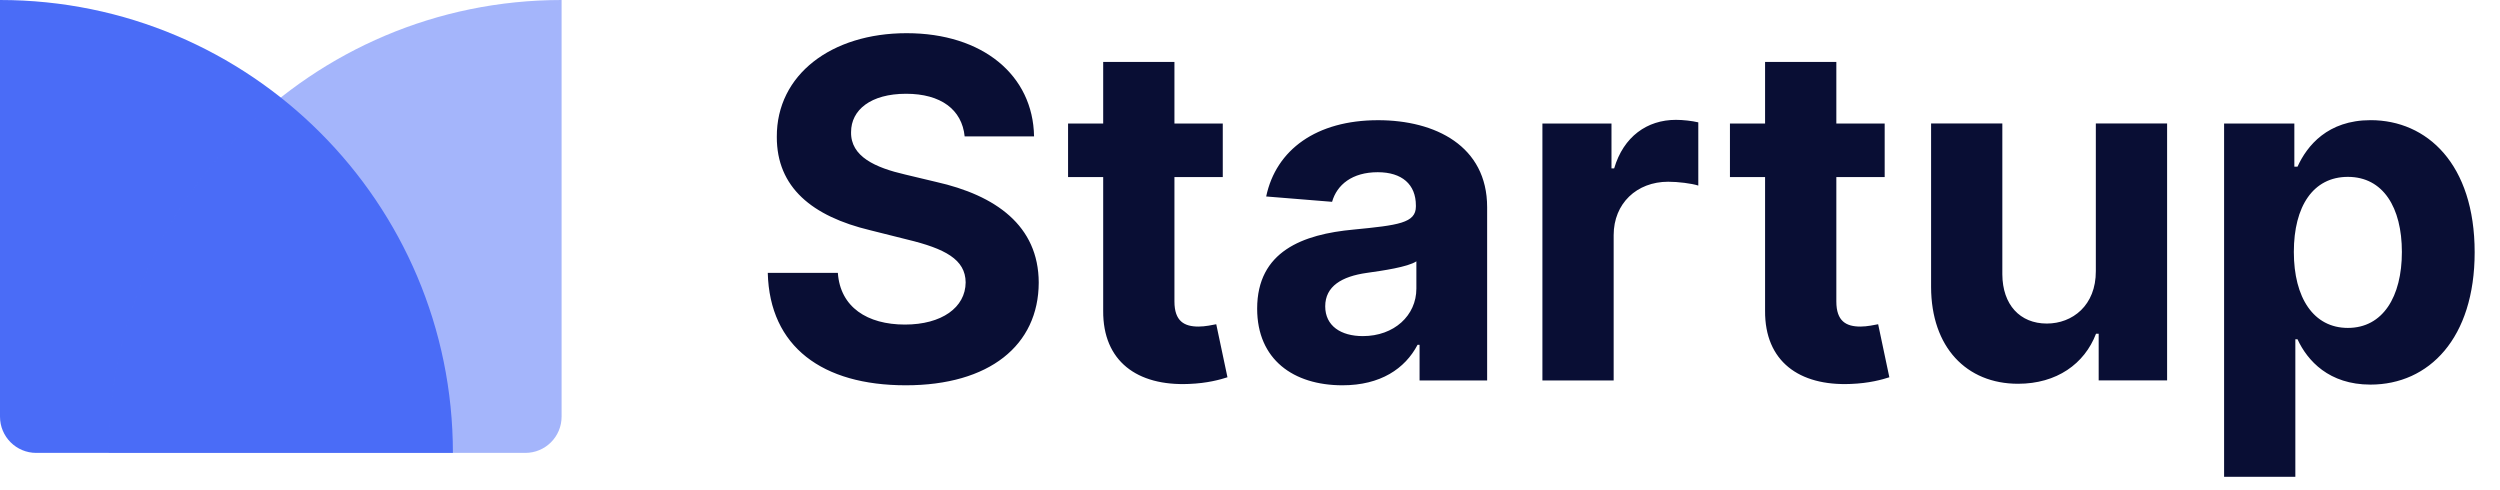
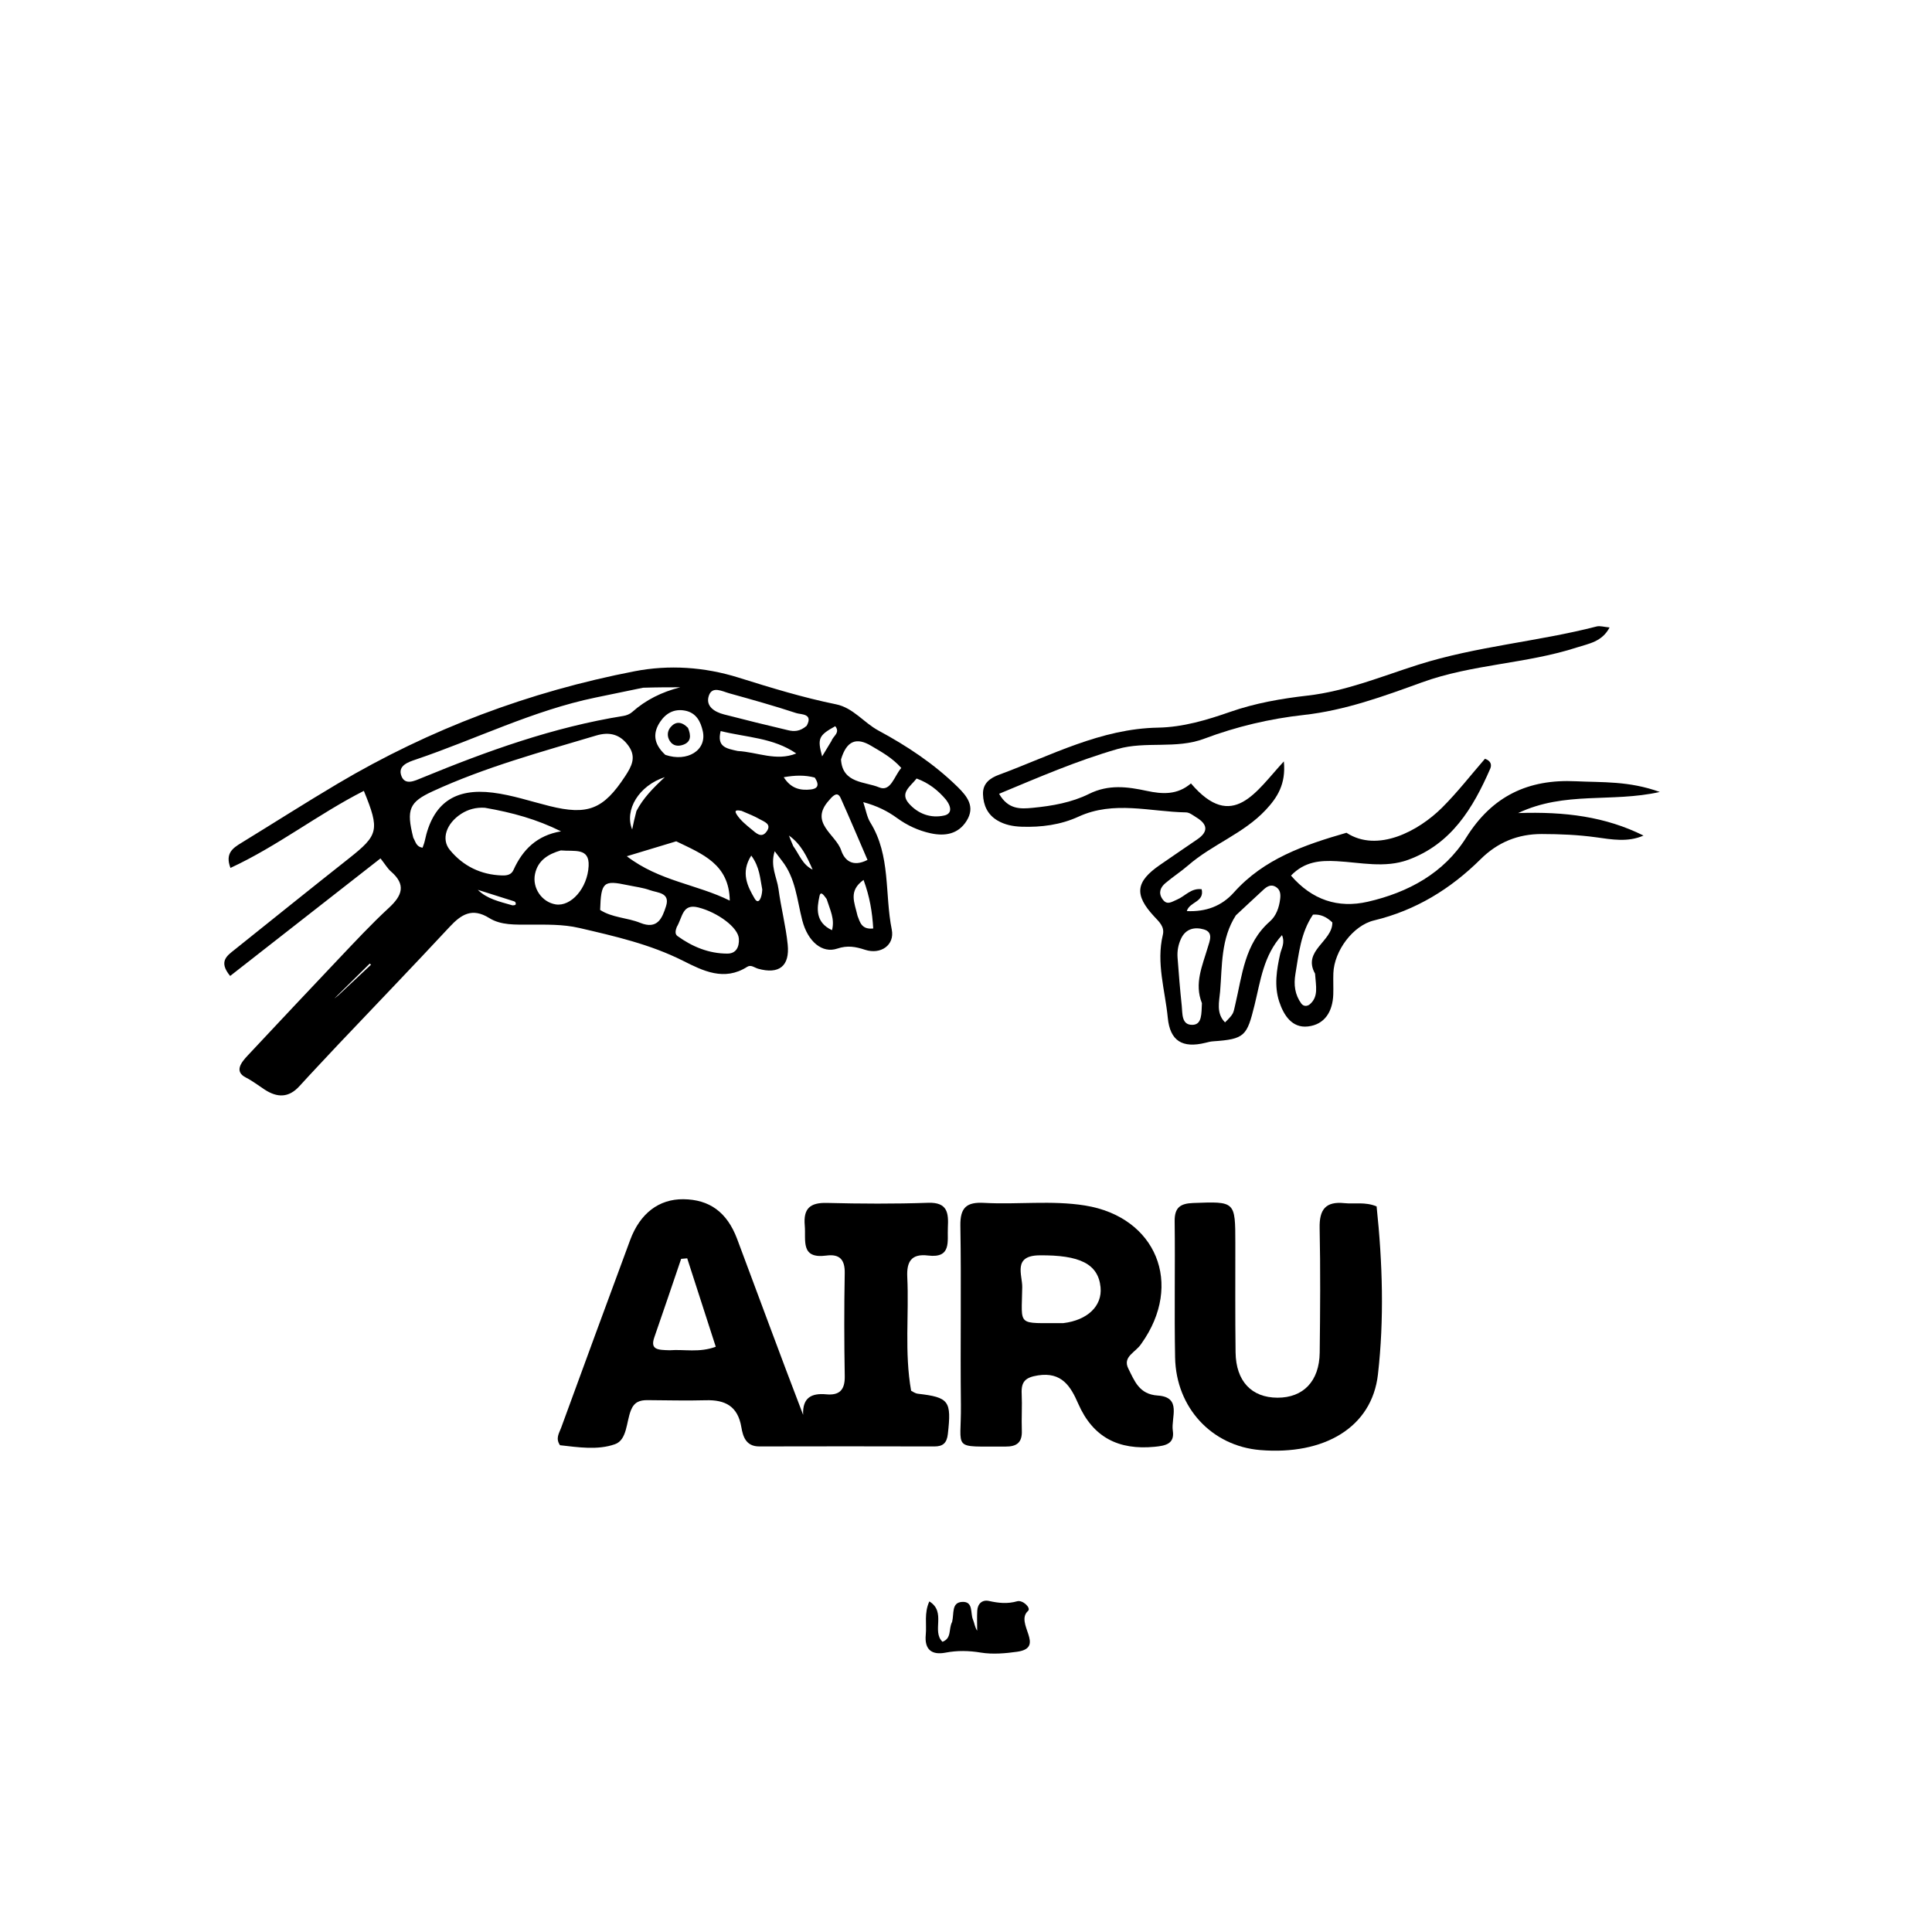
- <svg xmlns="http://www.w3.org/2000/svg" fill="none" height="27" viewBox="0 0 138 27" width="138">
-   <path d="m53.248 7.529h3.832c-.055-3.37-2.825-5.697-7.035-5.697-4.146 0-7.183 2.29-7.165 5.724-.009 2.788 1.957 4.386 5.152 5.152l2.059.517c2.059.498 3.204 1.089 3.213 2.364-.009 1.385-1.32 2.327-3.352 2.327-2.077 0-3.573-.96-3.702-2.853h-3.869c.102 4.09 3.028 6.205 7.617 6.205 4.616 0 7.331-2.207 7.34-5.669-.009-3.148-2.382-4.82-5.669-5.558l-1.699-.406c-1.643-.379-3.019-.988-2.991-2.345 0-1.219 1.08-2.114 3.038-2.114 1.911 0 3.084.868 3.232 2.354zm14.249-.711h-2.668v-3.398h-3.933v3.398h-1.939v2.955h1.939v7.386c-.018 2.779 1.874 4.155 4.727 4.035 1.016-.037 1.736-.24 2.133-.369l-.619-2.927c-.194.037-.609.129-.979.129-.785 0-1.329-.295-1.329-1.385v-6.869h2.668zm6.606 14.45c2.096 0 3.453-.914 4.146-2.234h.111v1.967h3.73v-9.565c0-3.379-2.862-4.801-6.02-4.801-3.398 0-5.632 1.625-6.177 4.21l3.638.295c.268-.942 1.108-1.634 2.521-1.634 1.339 0 2.105.674 2.105 1.837v.055c0 .914-.97 1.034-3.435 1.274-2.807.259-5.327 1.2-5.327 4.367 0 2.807 2.003 4.229 4.709 4.229zm1.126-2.715c-1.21 0-2.077-.563-2.077-1.643 0-1.108.914-1.653 2.299-1.847.859-.12 2.262-.323 2.733-.637v1.505c0 1.486-1.228 2.622-2.955 2.622zm9.912 2.447h3.933v-8.023c0-1.745 1.274-2.945 3.01-2.945.545 0 1.293.092 1.662.212v-3.49c-.351-.083-.84-.138-1.237-.138-1.588 0-2.89.923-3.407 2.678h-.148v-2.474h-3.813zm18.893-14.182h-2.668v-3.398h-3.934v3.398h-1.939v2.955h1.939v7.386c-.018 2.779 1.874 4.155 4.728 4.035 1.015-.037 1.735-.24 2.132-.369l-.618-2.927c-.194.037-.61.129-.979.129-.785 0-1.329-.295-1.329-1.385v-6.869h2.668zm11.656 8.143c.01 1.902-1.292 2.899-2.705 2.899-1.486 0-2.447-1.043-2.456-2.715v-8.328h-3.933v9.03c.009 3.315 1.948 5.337 4.801 5.337 2.133 0 3.666-1.099 4.303-2.761h.147v2.576h3.777v-14.182h-3.934zm7.08 11.357h3.933v-7.59h.12c.545 1.182 1.736 2.502 4.026 2.502 3.231 0 5.752-2.558 5.752-7.303 0-4.875-2.632-7.294-5.743-7.294-2.373 0-3.509 1.413-4.035 2.567h-.175v-2.382h-3.878zm3.85-12.409c0-2.53 1.071-4.146 2.982-4.146 1.948 0 2.982 1.69 2.982 4.146 0 2.474-1.052 4.192-2.982 4.192-1.893 0-2.982-1.662-2.982-4.192z" fill="#090e34" />
-   <g fill="#4a6cf7">
-     <path d="m0 0c13.807 0 25 11.193 25 25h-23c-1.105 0-2-.895-2-2z" />
-     <path d="m6 25c0-13.807 11.193-25 25-25v23c0 1.105-.895 2-2 2z" opacity=".5" />
-   </g>
+ <svg xmlns="http://www.w3.org/2000/svg" version="1.1" id="Layer_1" x="0px" y="0px" width="100%" viewBox="0 0 496 496" enable-background="new 0 0 496 496" xml:space="preserve">
+   <path fill="#000000" opacity="1" stroke="none" d=" M86.986,267.994   C83.453,271.788 80.117,275.279 76.87,278.852   C74.121,281.878 71.175,281.83 67.951,279.733   C66.345,278.688 64.869,277.526 63.098,276.621   C60.065,275.071 61.941,272.739 63.599,270.971   C71.343,262.712 79.079,254.444 86.877,246.236   C91.119,241.77 95.317,237.241 99.84,233.071   C103.27,229.908 104.296,227.125 100.369,223.732   C99.509,222.99 98.916,221.939 97.685,220.376   C84.762,230.481 71.944,240.504 59.088,250.557   C55.99,246.817 58.328,245.336 60.263,243.786   C70.014,235.978 79.746,228.147 89.547,220.402   C97.175,214.375 97.534,213.118 93.412,203.04   C81.688,208.993 71.257,217.224 59.166,222.82   C57.732,219.055 59.797,217.717 62.003,216.366   C70.238,211.323 78.378,206.121 86.682,201.195   C110.403,187.126 135.899,177.562 162.926,172.33   C171.769,170.618 180.855,171.224 189.602,173.96   C197.863,176.543 206.127,179.088 214.624,180.813   C219.049,181.711 221.738,185.516 225.538,187.563   C232.866,191.51 239.82,196.116 245.822,201.997   C248.345,204.47 250.417,207.116 248.152,210.737   C245.99,214.195 242.555,214.72 238.901,213.923   C235.792,213.244 232.904,211.911 230.311,210.025   C227.866,208.247 225.224,206.905 221.622,205.931   C222.31,207.975 222.57,209.767 223.446,211.177   C228.712,219.659 227.097,229.506 228.942,238.655   C229.741,242.621 226.119,245.157 222.075,243.834   C219.628,243.034 217.561,242.656 214.941,243.537   C211.101,244.828 207.382,241.766 205.962,236.263   C204.603,230.994 204.271,225.415 200.695,220.918   C200.213,220.312 199.758,219.685 198.885,218.531   C197.664,222.379 199.467,225.249 199.859,228.213   C200.489,232.989 201.74,237.692 202.223,242.477   C202.787,248.055 199.987,250.191 194.646,248.703   C193.708,248.441 192.807,247.586 191.832,248.209   C185.912,251.991 180.475,249.236 175.321,246.647   C166.875,242.405 157.836,240.352 148.751,238.241   C144.449,237.242 140.157,237.391 135.84,237.378   C132.324,237.368 128.639,237.579 125.608,235.691   C121.2,232.945 118.411,234.749 115.394,237.993   C106.097,247.992 96.625,257.828 86.986,267.994  M106.11,215.091   C106.688,216.028 106.796,217.371 108.485,217.627   C108.672,217.058 108.922,216.49 109.047,215.895   C111.074,206.185 116.758,202.277 126.516,203.495   C131.51,204.118 136.222,205.728 141.049,206.927   C150.883,209.371 154.909,207.812 160.508,199.258   C162.133,196.775 163.433,194.42 161.383,191.519   C159.249,188.5 156.466,187.811 153.066,188.827   C138.904,193.057 124.619,196.925 111.131,203.127   C105.084,205.908 104.238,207.75 106.11,215.091  M165.09,176.56   C161.026,177.4 156.962,178.239 152.898,179.08   C136.847,182.401 122.183,189.758 106.784,194.979   C104.858,195.631 101.995,196.546 103.07,199.266   C104.027,201.687 106.469,200.461 108.311,199.703   C125.072,192.808 142.065,186.676 160.063,183.798   C160.845,183.673 161.709,183.322 162.292,182.804   C165.837,179.648 169.91,177.666 174.63,176.445   C171.741,176.445 168.851,176.445 165.09,176.56  M124.506,207.38   C122.281,207.231 120.22,207.749 118.354,208.964   C114.619,211.395 113.19,215.401 115.476,218.188   C118.877,222.334 123.42,224.577 128.873,224.752   C130.097,224.791 131.254,224.61 131.814,223.365   C134.17,218.134 137.857,214.457 144.035,213.427   C137.775,210.324 131.623,208.622 124.506,207.38  M173.606,215.989   C169.73,217.16 165.855,218.33 160.92,219.821   C169.325,226.252 178.917,227.011 187.352,231.214   C187.204,221.826 180.337,219.255 173.606,215.989  M143.971,218.326   C140.781,219.262 138.099,220.841 137.356,224.365   C136.592,227.985 139.127,231.606 142.638,232.181   C146.57,232.826 150.841,228.039 151.119,222.313   C151.351,217.539 147.495,218.65 143.971,218.326  M154.075,233.613   C157.214,235.632 161.031,235.569 164.357,236.919   C168.821,238.732 170.025,235.665 170.987,232.653   C172.11,229.135 168.815,229.237 166.884,228.539   C165.042,227.873 163.04,227.648 161.106,227.238   C154.927,225.929 154.303,226.415 154.075,233.613  M173.74,238   C173.447,238.802 173.184,239.772 173.921,240.304   C177.742,243.063 181.996,244.823 186.754,244.816   C188.986,244.812 189.804,243.126 189.695,241.027   C189.542,238.075 184.151,234.195 179.28,232.968   C175.164,231.931 175.292,235.343 173.74,238  M207.093,186.332   C208.844,183.151 205.649,183.474 204.434,183.074   C198.749,181.199 192.973,179.59 187.203,177.984   C185.395,177.481 182.838,176.029 181.978,178.615   C181.08,181.316 183.43,182.779 185.861,183.408   C191.34,184.827 196.837,186.18 202.347,187.475   C203.808,187.818 205.341,187.852 207.093,186.332  M215.912,194.976   C216.271,201.18 222.126,200.634 225.697,202.14   C228.698,203.405 229.596,199.163 231.388,197.157   C229.052,194.526 226.3,193.044 223.624,191.456   C219.923,189.26 217.363,190.083 215.912,194.976  M212.813,205.493   C207.666,211.233 214.559,214.155 215.955,218.309   C216.832,220.919 218.921,222.706 222.714,220.762   C220.407,215.42 218.186,210.141 215.837,204.918   C215.072,203.218 214.056,203.994 212.813,205.493  M170.806,193.795   C176.48,195.733 181.52,192.597 180.424,187.703   C179.876,185.257 178.757,182.984 175.849,182.435   C173.059,181.908 170.945,183.122 169.485,185.306   C167.633,188.078 167.648,190.87 170.806,193.795  M189.412,192.805   C194.391,193.066 199.306,195.519 204.428,193.435   C198.475,189.362 191.633,189.338 185.015,187.682   C184.001,191.762 186.43,192.156 189.412,192.805  M242.874,205.317   C240.825,202.881 238.408,200.988 235.316,199.868   C233.704,201.934 230.917,203.566 233.373,206.318   C235.698,208.925 238.923,210.145 242.416,209.364   C244.267,208.95 244.431,207.361 242.874,205.317  M220.154,235.128   C220.794,236.801 221.233,238.696 224.182,238.367   C223.937,234.197 223.303,230.244 221.699,225.901   C217.755,228.744 219.37,231.656 220.154,235.128  M195.695,228.372   C195.137,225.587 195.072,222.631 192.871,219.648   C190.052,224.041 191.971,227.65 193.715,230.651   C194.766,232.458 195.605,230.467 195.695,228.372  M163.395,208.205   C165.076,204.989 167.56,202.397 170.682,199.516   C164.024,201.677 160.254,207.921 162.296,212.943   C162.612,211.422 162.874,210.157 163.395,208.205  M190.371,208.168   C189.596,208.042 188.261,207.744 189.125,209.094   C190.083,210.593 191.569,211.803 192.98,212.948   C194.064,213.826 195.454,215.317 196.787,213.509   C198.235,211.544 196.183,210.975 194.991,210.286   C193.7,209.539 192.294,208.992 190.371,208.168  M209.16,199.623   C206.642,198.956 204.141,199.018 201.209,199.533   C203.055,202.452 205.454,202.979 208.139,202.682   C209.664,202.513 210.608,201.768 209.16,199.623  M212.227,230.811   C211.713,230.162 210.736,228.483 210.394,230.025   C209.697,233.163 209.268,236.788 213.604,238.807   C214.347,235.891 213.13,233.697 212.227,230.811  M213.484,190.187   C213.869,188.972 215.781,188.119 214.435,186.437   C210.168,188.799 209.804,189.572 211.063,194.186   C211.857,192.869 212.499,191.807 213.484,190.187  M86.784,255.601   C89.606,252.956 92.428,250.311 95.25,247.666   C95.139,247.572 95.028,247.478 94.917,247.384   C91.721,250.538 88.524,253.692 85.815,256.365   C85.617,256.499 86.005,256.237 86.784,255.601  M203.647,217.216   C205.176,219.327 206.02,222.007 208.625,223.252   C207.178,219.961 205.69,216.725 202.544,214.508   C202.82,215.224 203.095,215.94 203.647,217.216  M131.574,232.431   C132.052,232.385 132.662,232.45 132.323,231.647   C132.27,231.52 132.072,231.421 131.92,231.373   C128.837,230.391 125.752,229.419 122.667,228.445   C125.053,230.783 128.09,231.426 131.574,232.431  z" />
+   <path fill="#000000" opacity="1" stroke="none" d=" M233.908,357.041   C234.684,357.505 235.145,357.755 235.627,357.81   C243.681,358.742 244.295,359.661 243.342,368.139   C243.08,370.465 242.092,371.348 239.882,371.344   C224.896,371.319 209.911,371.289 194.926,371.34   C191.474,371.352 190.722,368.73 190.33,366.406   C189.424,361.031 186.213,359.345 181.213,359.484   C176.223,359.623 171.224,359.486 166.23,359.457   C164.262,359.446 162.824,359.912 161.97,362.067   C160.77,365.094 161.002,369.658 157.886,370.767   C153.436,372.352 148.401,371.547 143.768,371.03   C142.555,369.262 143.562,367.91 144.045,366.588   C149.929,350.497 155.829,334.412 161.781,318.346   C164.327,311.476 169.194,307.815 175.43,307.875   C182.105,307.939 186.642,311.151 189.244,318.079   C194.855,333.018 200.332,348.008 206.187,363.23   C205.982,358.7 208.462,357.623 212.14,357.965   C215.499,358.278 216.934,356.838 216.873,353.341   C216.719,344.518 216.705,335.69 216.867,326.868   C216.931,323.346 215.54,321.894 212.153,322.342   C205.401,323.237 206.945,318.414 206.605,314.627   C206.211,310.238 207.977,308.717 212.303,308.825   C220.956,309.042 229.625,309.09 238.274,308.791   C243.327,308.617 243.53,311.477 243.345,315.137   C243.168,318.654 244.361,323.078 238.261,322.33   C233.96,321.802 232.73,323.906 232.923,327.864   C233.392,337.479 232.169,347.138 233.908,357.041  M171.943,346.649   C175.662,346.36 179.486,347.331 183.757,345.751   C181.264,338.029 178.845,330.538 176.426,323.046   C175.907,323.093 175.388,323.14 174.87,323.187   C172.579,329.904 170.323,336.633 167.983,343.333   C166.852,346.572 168.969,346.564 171.943,346.649  z" />
+   <path fill="#000000" opacity="1" stroke="none" d=" M345.679,213.795   C353.677,219.018 364.218,213.325 370.217,207.35   C374.183,203.399 377.635,198.934 381.234,194.795   C382.827,195.352 382.99,196.415 382.582,197.352   C378.17,207.487 372.604,216.687 361.52,220.738   C355.529,222.928 349.309,221.421 343.194,221.09   C338.936,220.859 334.933,221.154 331.435,224.79   C336.824,231.03 343.494,233.261 351.155,231.501   C361.514,229.122 370.697,224.17 376.446,214.985   C383.105,204.348 392.348,199.983 404.568,200.573   C411.332,200.9 418.154,200.446 426.122,203.321   C413.686,206.11 401.779,203.051 389.74,208.74   C401.805,208.327 412.163,209.654 421.935,214.512   C417.938,216.292 413.741,215.509 409.76,214.958   C405.108,214.314 400.485,214.127 395.825,214.118   C389.699,214.106 384.507,216.225 380.115,220.58   C372.403,228.227 363.443,233.728 352.749,236.3   C347.348,237.599 342.531,244.108 342.313,249.829   C342.243,251.659 342.351,253.496 342.287,255.326   C342.133,259.655 340.131,263.032 335.772,263.522   C331.685,263.983 329.565,260.62 328.426,257.193   C327.079,253.138 327.744,248.97 328.665,244.859   C328.98,243.457 329.962,242.11 329.125,240.07   C324.348,245.314 323.597,251.902 322.089,257.989   C320.118,265.952 319.643,266.778 311.375,267.342   C310.722,267.386 310.075,267.567 309.434,267.724   C303.556,269.167 300.381,267.234 299.804,261.3   C299.117,254.227 296.797,247.235 298.533,240.003   C299.035,237.914 297.587,236.657 296.315,235.289   C291.117,229.697 291.531,226.344 297.852,222.012   C301.012,219.848 304.161,217.666 307.333,215.519   C310.287,213.52 310.056,211.635 307.154,209.858   C306.308,209.341 305.389,208.578 304.494,208.564   C295.282,208.414 285.992,205.475 276.891,209.657   C272.307,211.763 267.325,212.417 262.255,212.242   C260.045,212.165 257.928,211.751 256.038,210.622   C253.539,209.13 252.459,206.76 252.363,203.918   C252.267,201.059 254.24,199.724 256.488,198.894   C269.824,193.971 282.556,187.07 297.306,186.805   C303.683,186.691 309.801,184.86 315.781,182.774   C322.27,180.51 328.914,179.352 335.739,178.572   C345.546,177.451 354.717,173.632 364.06,170.666   C379.034,165.913 394.748,164.736 409.889,160.834   C410.77,160.607 411.801,160.963 413.225,161.088   C411.274,164.797 407.846,165.241 404.883,166.204   C391.883,170.43 377.945,170.495 365.027,175.192   C355.173,178.775 345.274,182.381 334.778,183.543   C325.946,184.521 317.419,186.542 309.131,189.656   C301.927,192.364 294.145,190.213 286.913,192.292   C276.574,195.264 266.728,199.527 256.496,203.788   C258.845,207.881 262.019,207.69 265.108,207.394   C270.101,206.916 275.145,206.029 279.583,203.819   C284.592,201.325 289.438,201.971 294.378,203.035   C298.452,203.913 302.268,204.117 305.752,201.124   C316.463,213.695 322.495,203.12 329.599,195.479   C330.182,201.322 327.892,204.784 324.938,207.942   C319.274,213.998 311.251,216.772 305.074,222.133   C303.193,223.766 301.073,225.123 299.176,226.739   C297.958,227.776 297.337,229.137 298.368,230.722   C299.556,232.547 300.755,231.549 302.198,230.944   C304.237,230.089 305.79,227.925 308.506,228.298   C309.245,231.627 305.413,231.458 304.687,233.903   C309.574,234.132 313.634,232.637 316.771,229.122   C324.448,220.519 334.779,216.932 345.679,213.795  M317.289,234.986   C313.418,240.971 313.787,247.896 313.238,254.541   C313.03,257.056 312.148,260.121 314.504,262.477   C316.811,260.206 316.594,260.155 317.111,257.977   C318.913,250.373 319.504,242.266 326.01,236.56   C327.653,235.119 328.395,232.973 328.656,230.77   C328.797,229.589 328.711,228.4 327.536,227.687   C326.295,226.933 325.267,227.593 324.394,228.384   C322.181,230.392 320.029,232.469 317.289,234.986  M308.567,257.544   C306.55,252.502 308.691,247.922 310.069,243.225   C310.545,241.601 311.607,239.335 309.05,238.603   C306.756,237.945 304.417,238.364 303.196,241.008   C302.48,242.558 302.191,244.178 302.313,245.841   C302.617,249.959 302.952,254.077 303.386,258.183   C303.602,260.224 303.28,263.215 306.196,263.105   C308.605,263.014 308.435,260.275 308.567,257.544  M337.611,249.96   C334.286,244.027 342.147,241.692 342.05,236.814   C340.537,235.368 338.962,234.654 337.082,234.812   C333.917,239.482 333.456,244.823 332.57,250.05   C332.103,252.802 332.428,255.371 334.085,257.642   C334.629,258.387 335.592,258.426 336.307,257.797   C338.534,255.84 337.842,253.251 337.611,249.96  z" />
+   <path fill="#000000" opacity="1" stroke="none" d=" M293.017,344.964   C291.575,347.219 288.111,348.253 289.682,351.371   C291.269,354.522 292.451,357.966 297.227,358.275   C303.493,358.681 300.598,363.974 301.092,367.274   C301.598,370.646 299.32,371.155 296.426,371.433   C287.186,372.321 280.591,369.038 276.795,360.332   C274.888,355.958 272.606,352.14 266.468,353.104   C263.219,353.615 262.149,354.72 262.294,357.792   C262.443,360.949 262.221,364.123 262.333,367.283   C262.441,370.301 261.086,371.396 258.142,371.378   C244.073,371.292 246.829,372.589 246.693,360.669   C246.518,345.349 246.815,330.022 246.554,314.704   C246.473,309.97 248.188,308.562 252.645,308.811   C261.276,309.293 269.971,308.106 278.571,309.489   C296.8,312.421 303.957,329.656 293.017,344.964  M272.998,339.683   C279.212,338.928 283.008,335.269 282.544,330.483   C281.959,324.451 277.158,322.176 266.852,322.282   C259.964,322.353 262.476,327.289 262.436,330.435   C262.305,340.789 260.862,339.612 272.998,339.683  z" />
+   <path fill="#000000" opacity="1" stroke="none" d=" M353.414,309.716   C354.957,324.295 355.372,338.701 353.759,352.854   C352.201,366.531 339.873,373.619 323.54,372.273   C311.138,371.251 301.927,361.431 301.683,348.523   C301.463,336.862 301.715,325.193 301.569,313.531   C301.525,309.998 303.01,308.968 306.321,308.844   C317.143,308.44 317.135,308.345 317.144,319.199   C317.15,328.532 317.087,337.866 317.208,347.197   C317.304,354.595 321.313,358.809 327.96,358.829   C334.586,358.849 338.716,354.594 338.805,347.257   C338.933,336.593 339.01,325.922 338.789,315.261   C338.692,310.562 340.288,308.384 345.122,308.881   C347.755,309.152 350.457,308.497 353.414,309.716  z" />
+   <path fill="#000000" opacity="1" stroke="none" d=" M244.434,416.397   C244.974,414.201 244.23,411.413 247.004,411.257   C249.947,411.091 249.076,414.118 249.783,415.778   C250.163,416.669 250.239,417.688 250.869,418.65   C250.869,416.938 250.794,415.222 250.889,413.516   C250.992,411.684 252.193,410.641 253.894,411.015   C256.345,411.553 258.615,411.811 261.138,411.092   C262.56,410.687 264.78,412.808 263.92,413.58   C260.449,416.698 268.578,423.002 261.123,424.052   C258.201,424.463 254.887,424.772 251.807,424.267   C248.741,423.763 245.788,423.697 242.715,424.285   C239.242,424.95 237.295,423.528 237.672,419.667   C237.934,416.974 237.212,414.145 238.587,411.126   C243.02,413.866 239.121,418.753 241.963,421.495   C244.4,420.569 243.466,418.234 244.434,416.397  z" />
+   <path fill="#000000" opacity="1" stroke="none" d=" M176.628,186.862   C177.448,188.875 177.419,190.443 175.449,191.181   C174.177,191.657 172.83,191.561 171.983,190.268   C171.184,189.047 171.295,187.671 172.196,186.637   C173.467,185.179 174.99,185.197 176.628,186.862  z" />
</svg>
